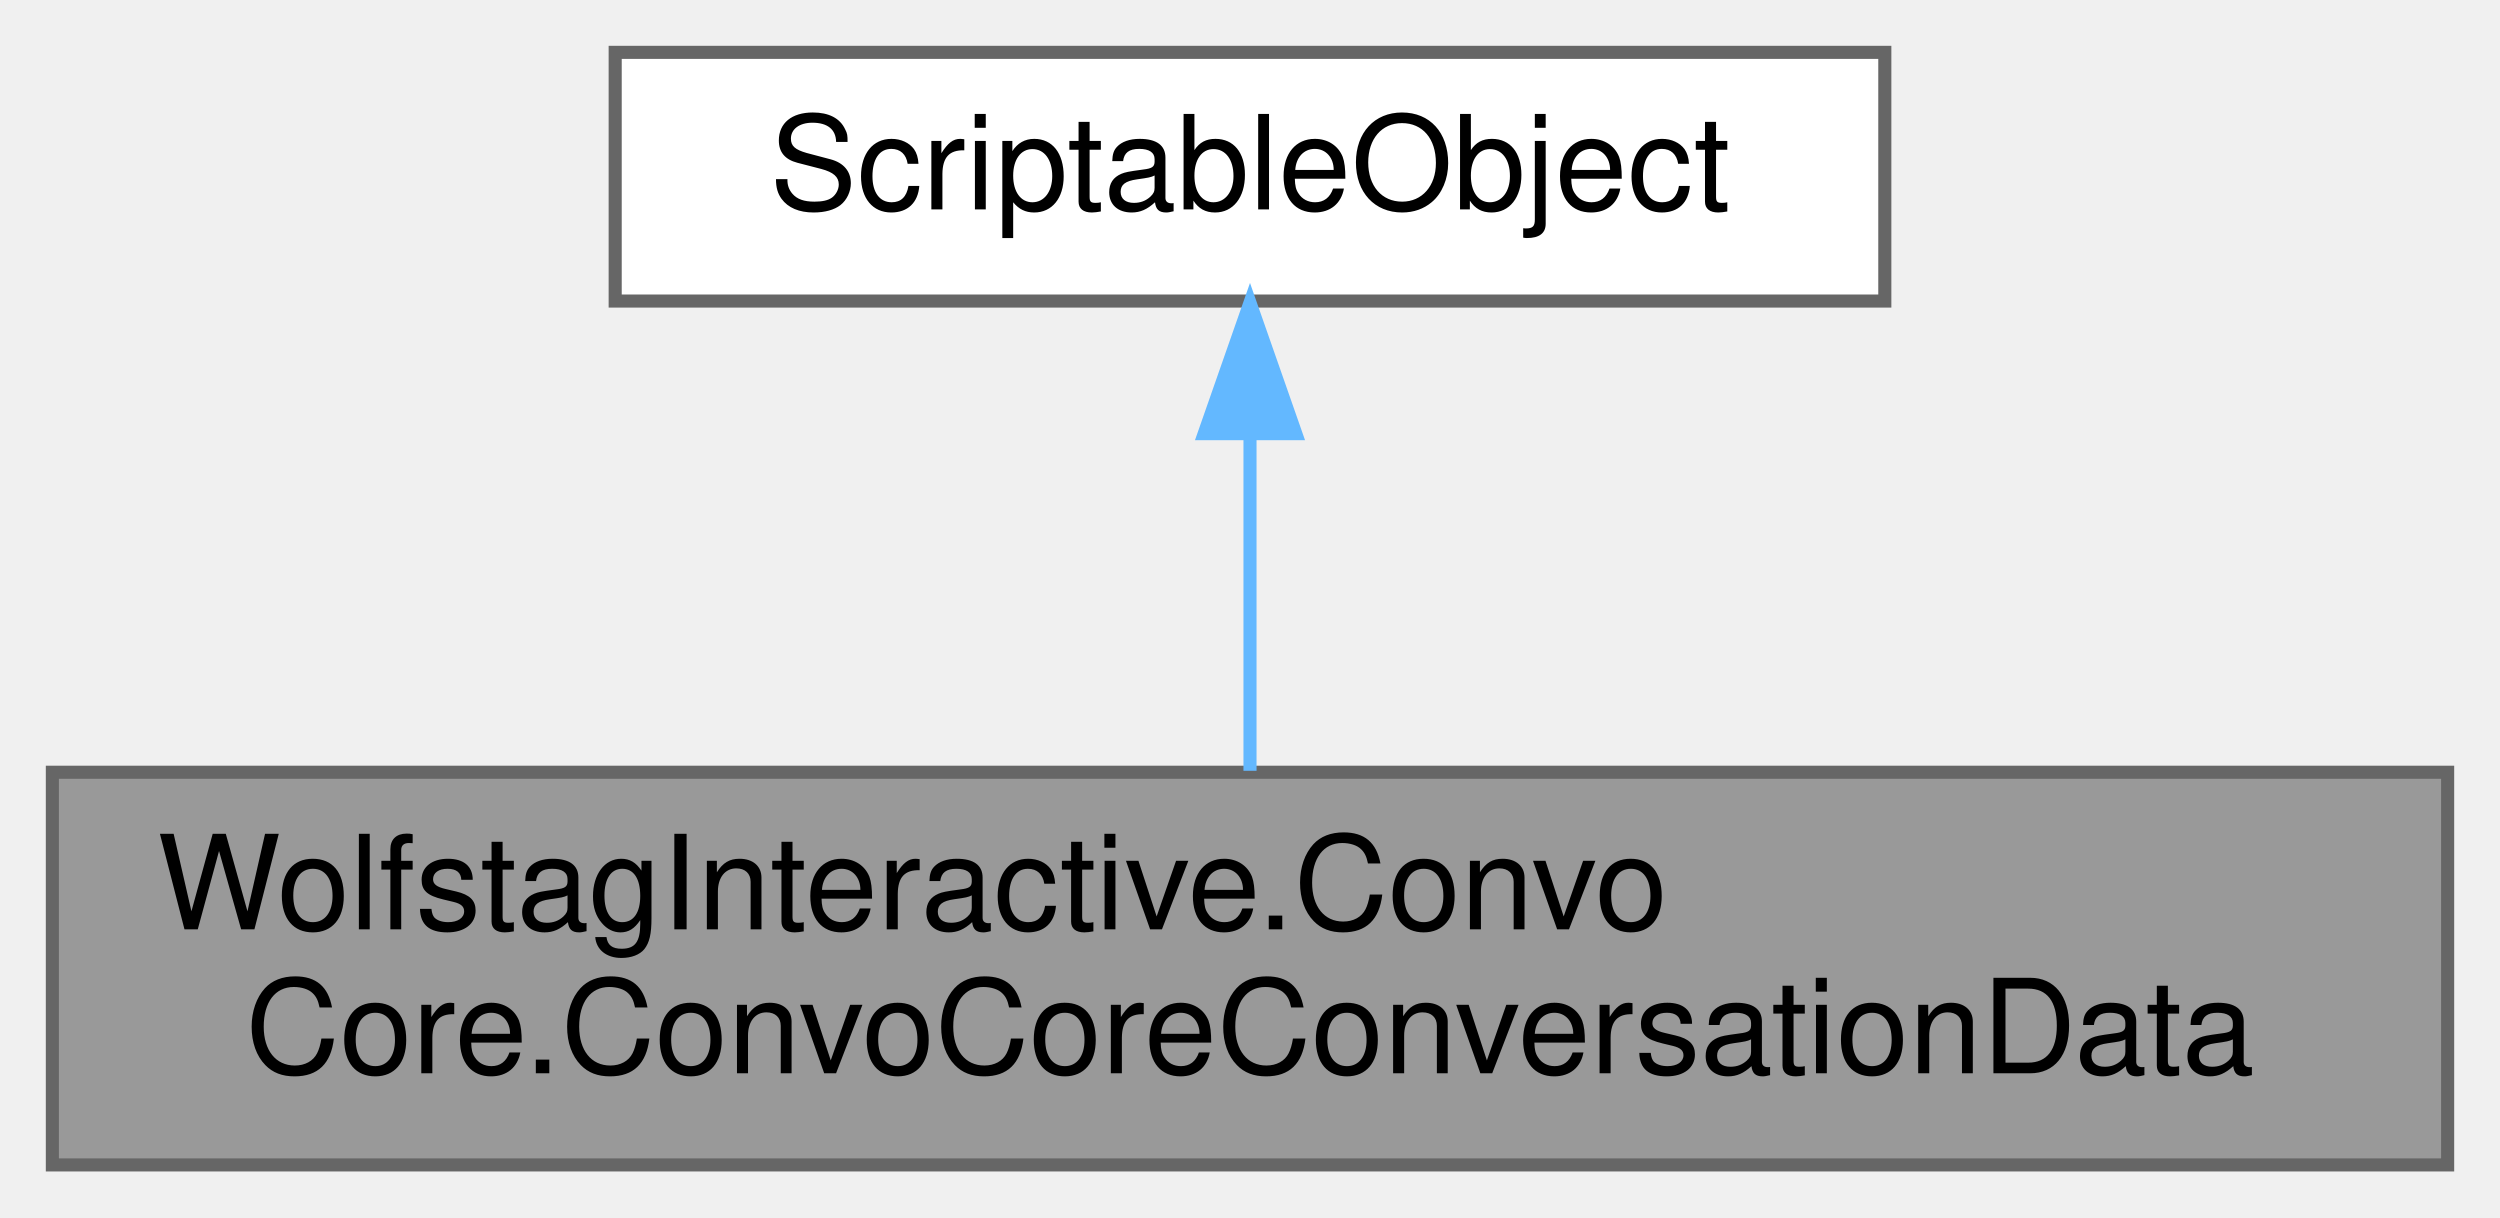
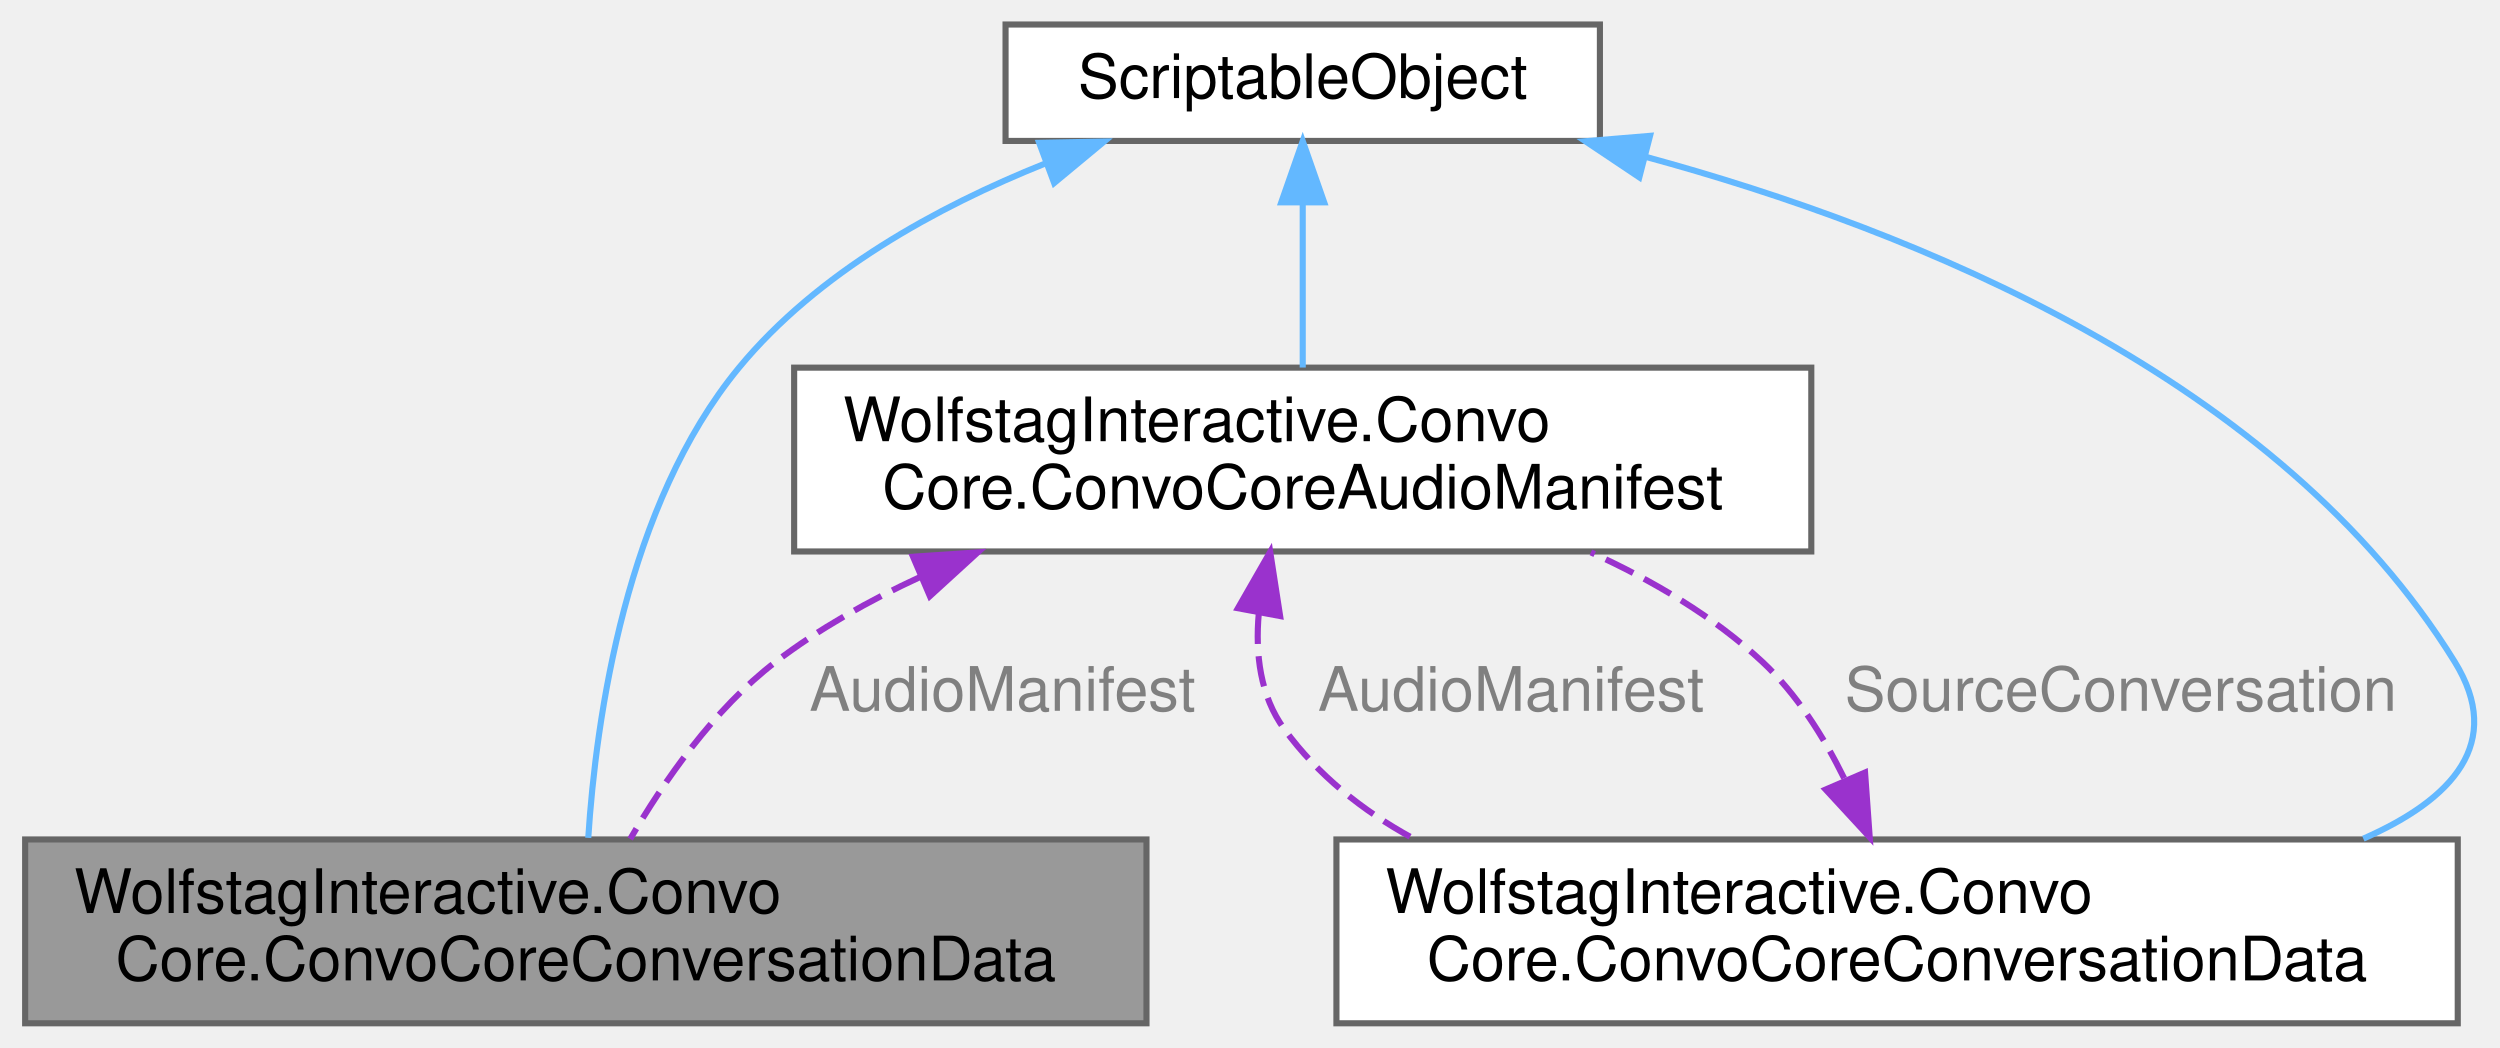
- <svg xmlns="http://www.w3.org/2000/svg" xmlns:xlink="http://www.w3.org/1999/xlink" width="191pt" height="93pt" viewBox="0.00 0.00 191.00 93.00">
-   <g id="graph0" class="graph" transform="scale(1 1) rotate(0) translate(4 89)">
+ <svg xmlns="http://www.w3.org/2000/svg" xmlns:xlink="http://www.w3.org/1999/xlink" width="408pt" height="171pt" viewBox="0.00 0.00 407.79 171.00">
+   <g id="graph0" class="graph" transform="scale(1 1) rotate(0) translate(4 167)">
    <g id="Node000001" class="node">
      <g id="a_Node000001">
        <a xlink:title=" ">
          <polygon fill="#999999" stroke="#666666" points="183,-30 0,-30 0,0 183,0 183,-30" />
          <text text-anchor="start" x="8" y="-18" font-family="Helvetica,sans-Serif" font-size="10.00">WolfstagInteractive.Convo</text>
          <text text-anchor="middle" x="91.5" y="-7" font-family="Helvetica,sans-Serif" font-size="10.00">Core.ConvoCoreConversationData</text>
        </a>
      </g>
    </g>
    <g id="Node000002" class="node">
      <g id="a_Node000002">
        <a xlink:title=" ">
-           <polygon fill="white" stroke="#666666" points="140,-85 43,-85 43,-66 140,-66 140,-85" />
-           <text text-anchor="middle" x="91.5" y="-73" font-family="Helvetica,sans-Serif" font-size="10.00">ScriptableObject</text>
+           <polygon fill="white" stroke="#666666" points="257,-163 160,-163 160,-144 257,-144 257,-163" />
+           <text text-anchor="middle" x="208.5" y="-151" font-family="Helvetica,sans-Serif" font-size="10.00">ScriptableObject</text>
        </a>
      </g>
    </g>
    <g id="edge1_Node000001_Node000002" class="edge">
      <g id="a_edge1_Node000001_Node000002">
        <a xlink:title=" ">
-           <path fill="none" stroke="#63b8ff" d="M91.5,-55.65C91.5,-47.36 91.5,-37.78 91.5,-30.11" />
-           <polygon fill="#63b8ff" stroke="#63b8ff" points="88,-55.87 91.5,-65.87 95,-55.87 88,-55.87" />
+           <path fill="none" stroke="#63b8ff" d="M166.48,-140.32C148.76,-133.23 129.32,-122.54 116.5,-107 98.04,-84.63 93.16,-49.69 91.9,-30.26" />
+           <polygon fill="#63b8ff" stroke="#63b8ff" points="165.49,-143.69 176.09,-143.9 167.93,-137.13 165.49,-143.69" />
        </a>
      </g>
    </g>
+     <g id="Node000003" class="node">
+       <g id="a_Node000003">
+         <a xlink:href="classWolfstagInteractive_1_1ConvoCore_1_1ConvoCoreAudioManifest.html" target="_top" xlink:title="Maps dialogue line IDs to audio clips or middleware references, supporting Unity AudioSource,...">
+           <polygon fill="white" stroke="#666666" points="291.5,-107 125.5,-107 125.5,-77 291.5,-77 291.5,-107" />
+           <text text-anchor="start" x="133.5" y="-95" font-family="Helvetica,sans-Serif" font-size="10.00">WolfstagInteractive.Convo</text>
+           <text text-anchor="middle" x="208.5" y="-84" font-family="Helvetica,sans-Serif" font-size="10.00">Core.ConvoCoreAudioManifest</text>
+         </a>
+       </g>
+     </g>
+     <g id="edge3_Node000003_Node000002" class="edge">
+       <g id="a_edge3_Node000003_Node000002">
+         <a xlink:title=" ">
+           <path fill="none" stroke="#63b8ff" d="M208.5,-133.73C208.5,-125.09 208.5,-115 208.5,-107.02" />
+           <polygon fill="#63b8ff" stroke="#63b8ff" points="205,-133.98 208.5,-143.98 212,-133.98 205,-133.98" />
+         </a>
+       </g>
+     </g>
+     <g id="Node000004" class="node">
+       <g id="a_Node000004">
+         <a xlink:href="classWolfstagInteractive_1_1ConvoCore_1_1ConvoCoreConversationData.html" target="_top" xlink:title=" ">
+           <polygon fill="white" stroke="#666666" points="397,-30 214,-30 214,0 397,0 397,-30" />
+           <text text-anchor="start" x="222" y="-18" font-family="Helvetica,sans-Serif" font-size="10.00">WolfstagInteractive.Convo</text>
+           <text text-anchor="middle" x="305.5" y="-7" font-family="Helvetica,sans-Serif" font-size="10.00">Core.ConvoCoreConversationData</text>
+         </a>
+       </g>
+     </g>
+     <g id="edge5_Node000004_Node000002" class="edge">
+       <g id="a_edge5_Node000004_Node000002">
+         <a xlink:title=" ">
+           <path fill="none" stroke="#63b8ff" d="M264.42,-141.42C308.77,-129.37 367.9,-105.27 396.5,-59 404.68,-45.77 396.17,-36.54 381.59,-30.13" />
+           <polygon fill="#63b8ff" stroke="#63b8ff" points="263.43,-138.06 254.63,-143.95 265.18,-144.83 263.43,-138.06" />
+         </a>
+       </g>
+     </g>
+     <g id="edge2_Node000001_Node000003" class="edge">
+       <g id="a_edge2_Node000001_Node000003">
+         <a xlink:title=" ">
+           <path fill="none" stroke="#9a32cd" stroke-dasharray="5,2" d="M146.01,-72.81C137.69,-68.97 129.59,-64.4 122.5,-59 112.4,-51.3 104.18,-39.41 98.75,-30.08" />
+           <polygon fill="#9a32cd" stroke="#9a32cd" points="144.9,-76.14 155.47,-76.85 147.65,-69.71 144.9,-76.14" />
+         </a>
+       </g>
+       <text text-anchor="middle" x="159.5" y="-51" font-family="Helvetica,sans-Serif" font-size="10.00" fill="grey"> AudioManifest</text>
+     </g>
+     <g id="edge6_Node000004_Node000003" class="edge">
+       <g id="a_edge6_Node000004_Node000003">
+         <a xlink:title=" ">
+           <path fill="none" stroke="#9a32cd" stroke-dasharray="5,2" d="M201.33,-66.9C200.73,-60.25 201.56,-53.39 205.5,-48 210.98,-40.49 218.25,-34.7 226.37,-30.25" />
+           <polygon fill="#9a32cd" stroke="#9a32cd" points="197.92,-67.74 203.19,-76.93 204.81,-66.46 197.92,-67.74" />
+         </a>
+       </g>
+       <text text-anchor="middle" x="242.5" y="-51" font-family="Helvetica,sans-Serif" font-size="10.00" fill="grey"> AudioManifest</text>
+     </g>
+     <g id="edge4_Node000003_Node000004" class="edge">
+       <g id="a_edge4_Node000003_Node000004">
+         <a xlink:title=" ">
+           <path fill="none" stroke="#9a32cd" stroke-dasharray="5,2" d="M296.86,-39.99C293.51,-46.8 289.1,-53.77 283.5,-59 275.53,-66.43 265.57,-72.29 255.53,-76.85" />
+           <polygon fill="#9a32cd" stroke="#9a32cd" points="300.27,-40.93 301.03,-30.36 293.84,-38.15 300.27,-40.93" />
+         </a>
+       </g>
+       <text text-anchor="middle" x="342" y="-51" font-family="Helvetica,sans-Serif" font-size="10.00" fill="grey"> SourceConversation</text>
+     </g>
  </g>
</svg>
